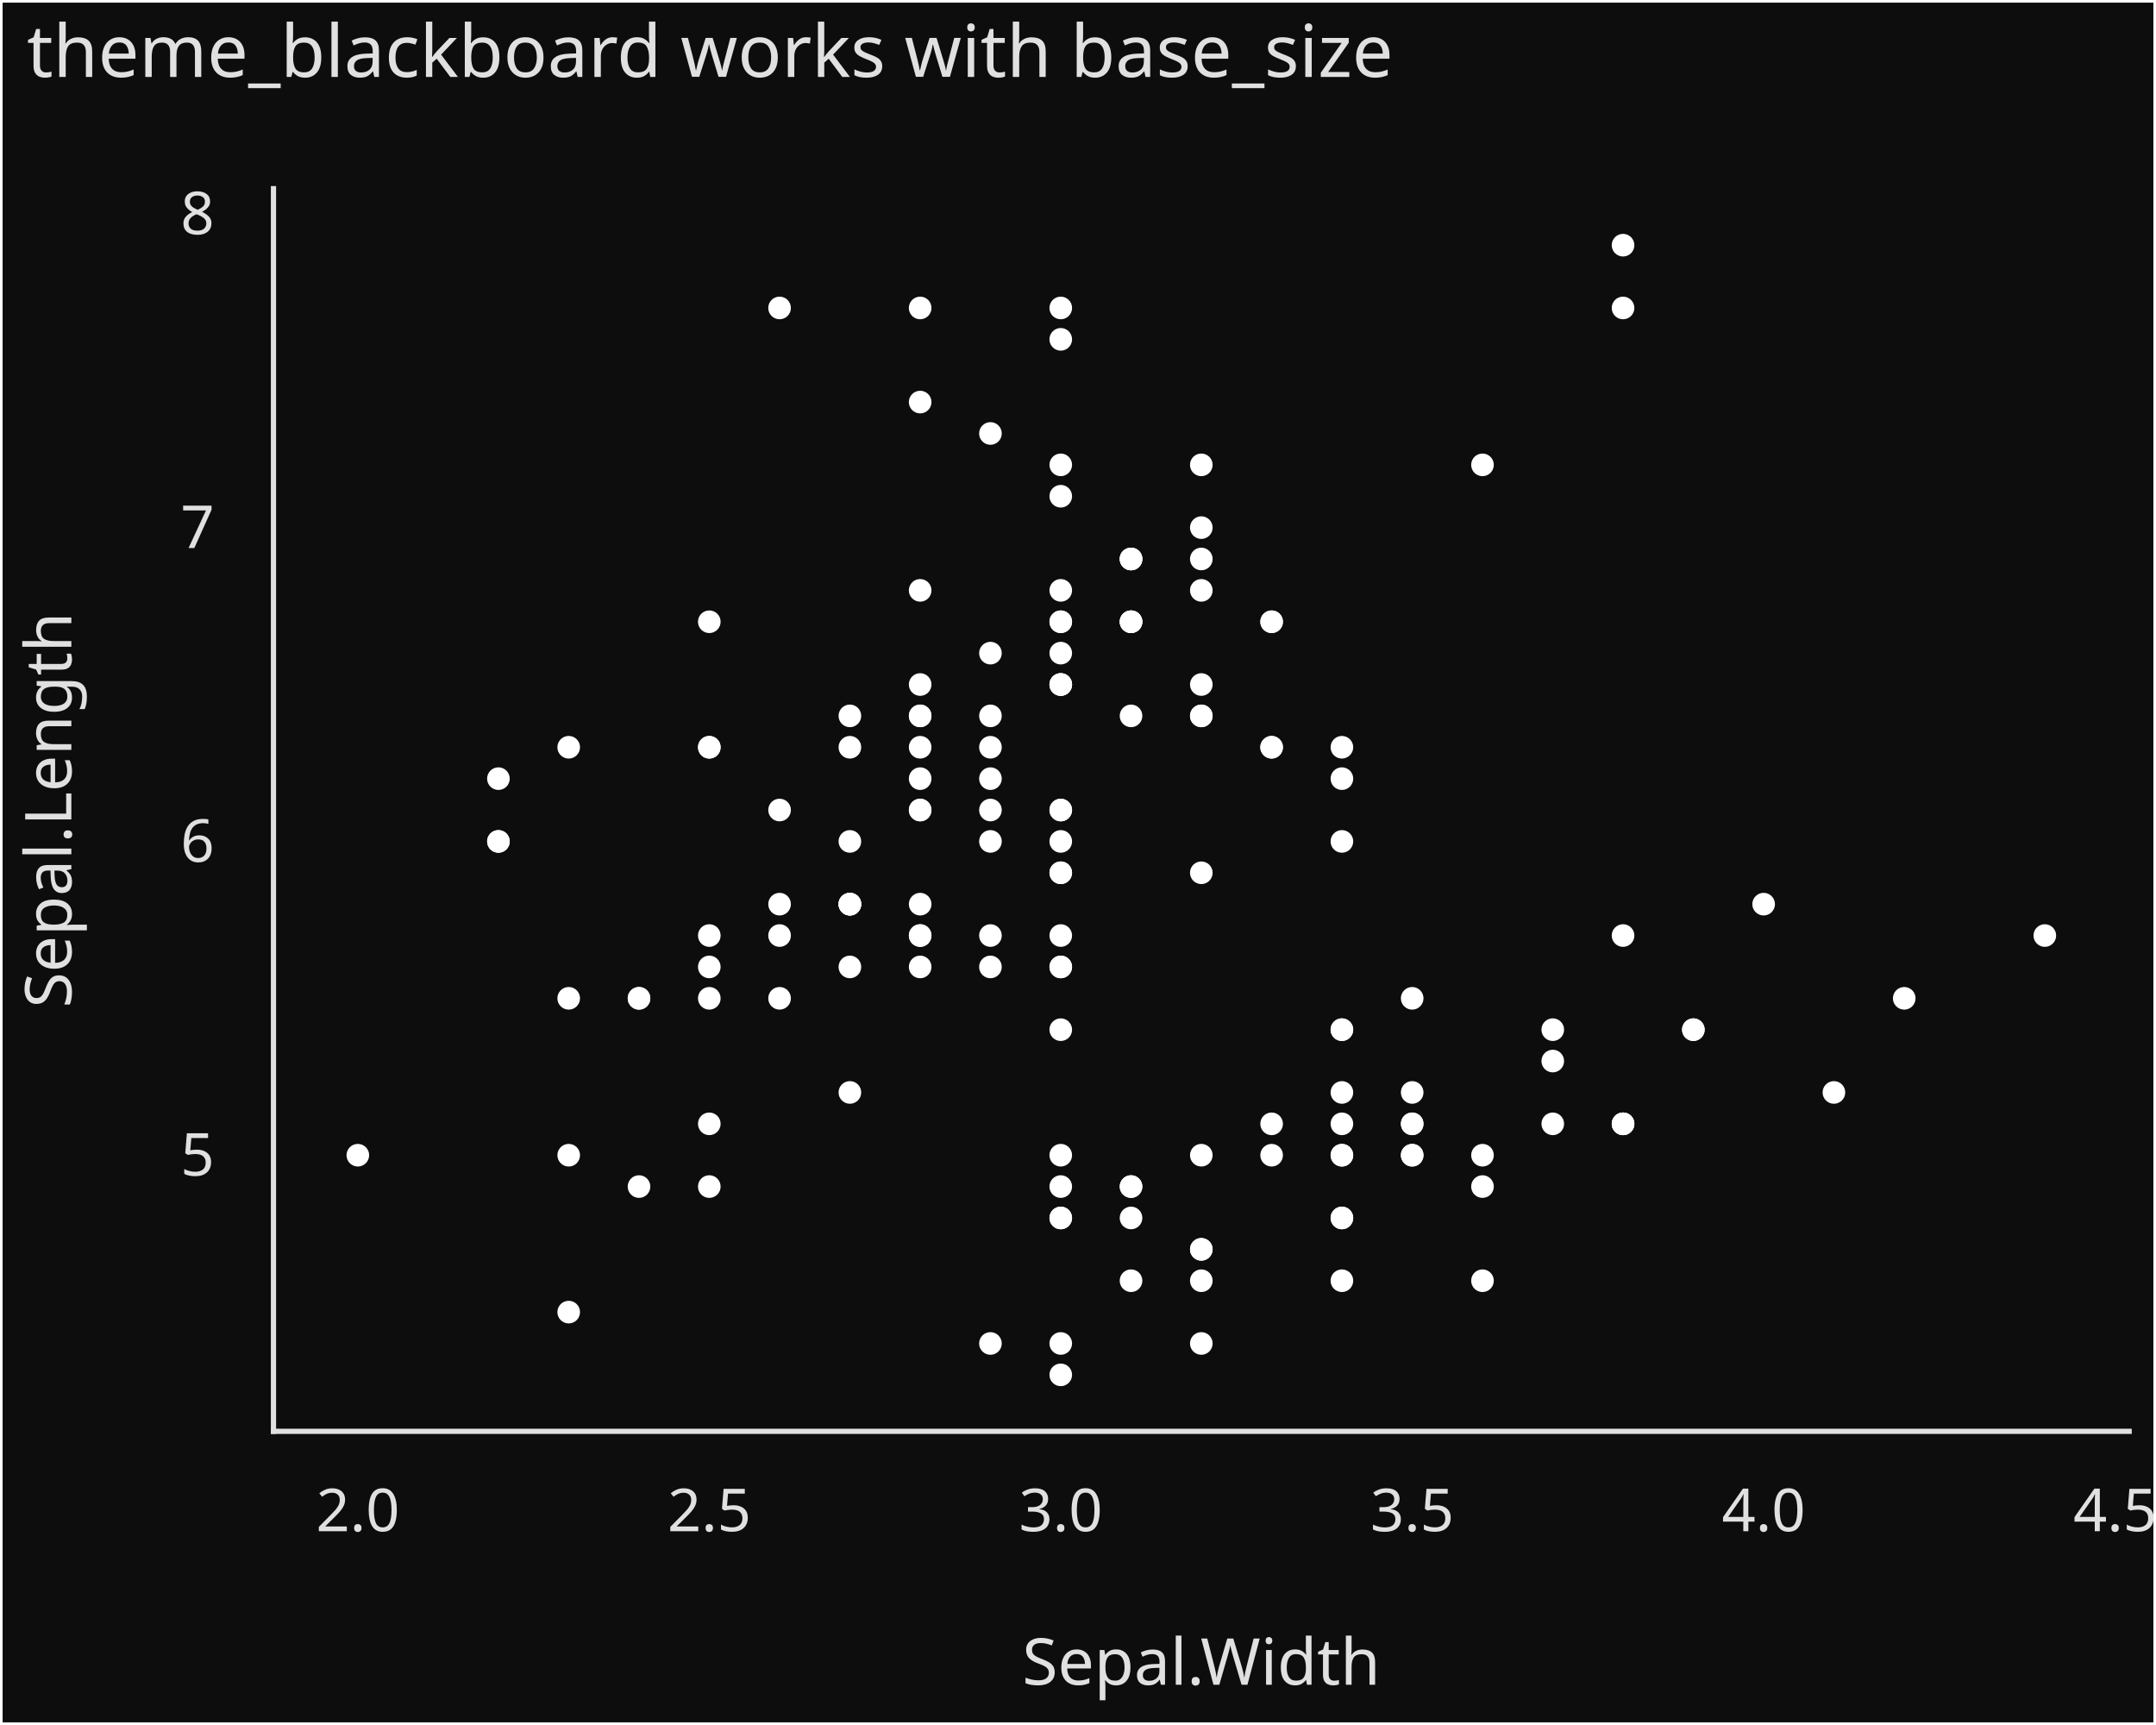
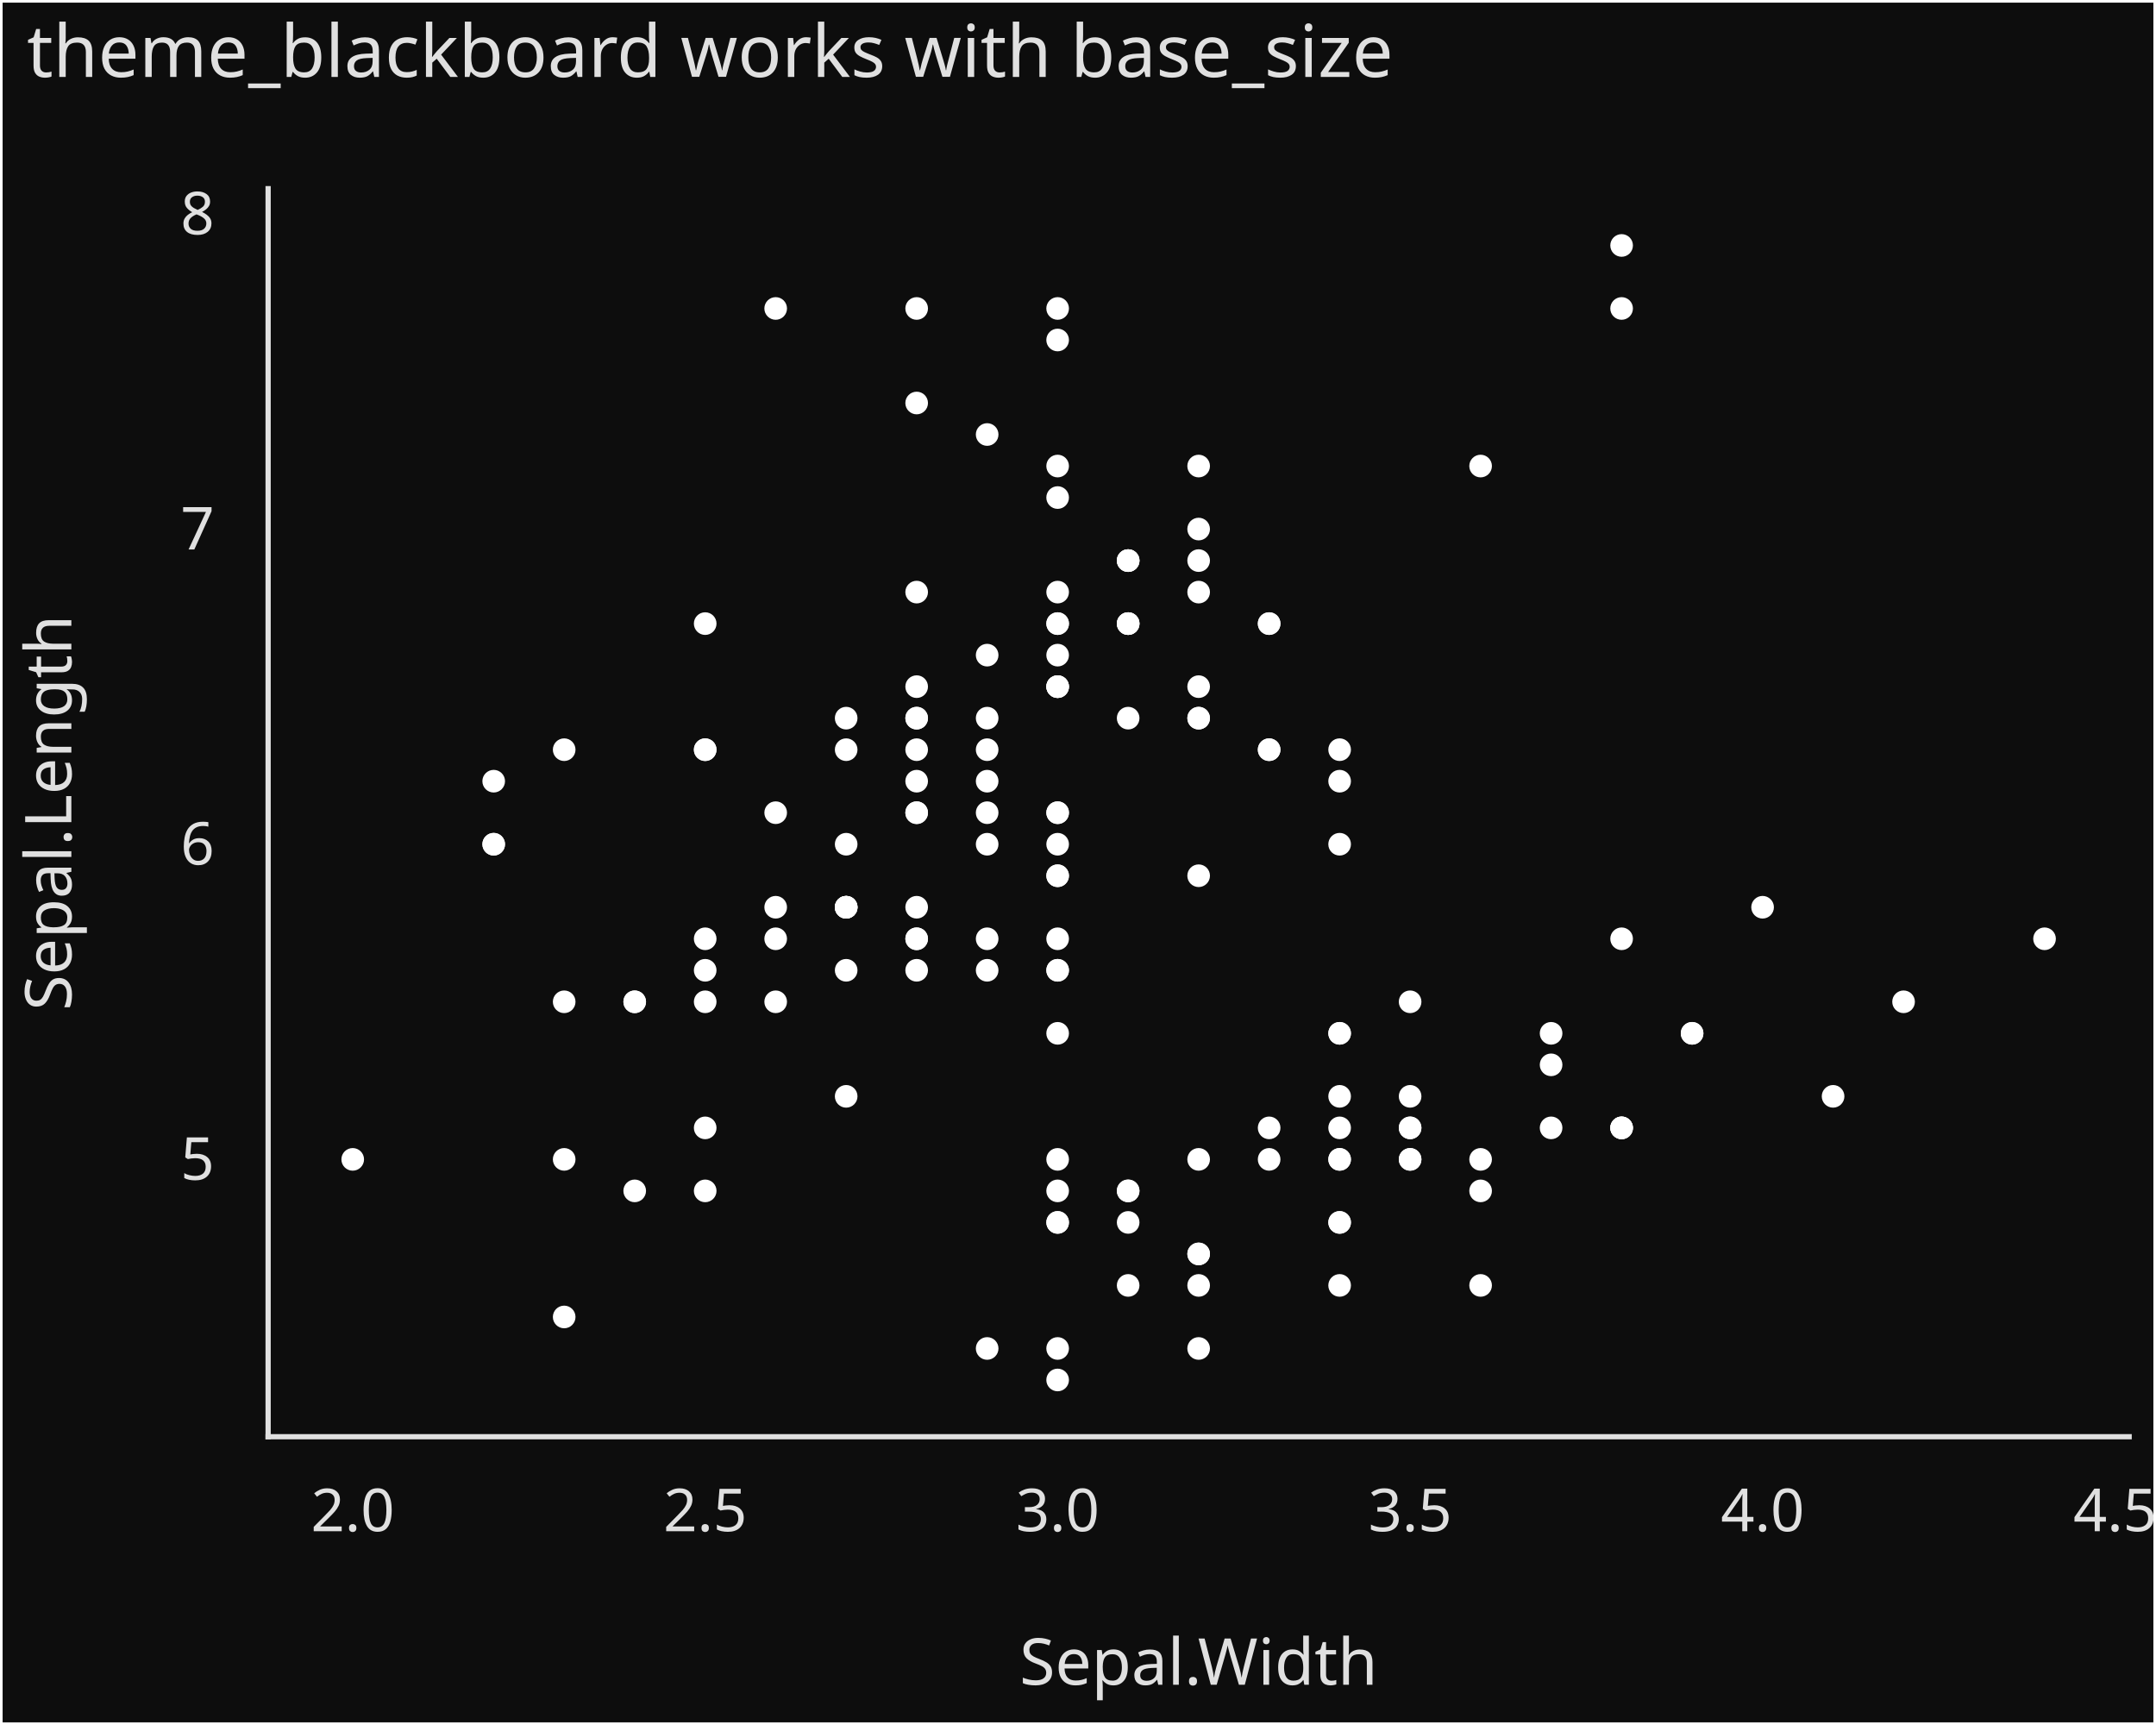
<svg xmlns="http://www.w3.org/2000/svg" class="svglite" data-engine-version="2.0" width="720.00pt" height="576.00pt" viewBox="0 0 720.00 576.00">
  <defs>
    <style type="text/css">
    .svglite line, .svglite polyline, .svglite polygon, .svglite path, .svglite rect, .svglite circle {
      fill: none;
      stroke: #000000;
      stroke-linecap: round;
      stroke-linejoin: round;
      stroke-miterlimit: 10.00;
    }
  </style>
  </defs>
  <rect width="100%" height="100%" style="stroke: none; fill: #FFFFFF;" />
  <defs>
    <clipPath id="cpMC4wMHw3MjAuMDB8MC4wMHw1NzYuMDA=">
      <rect x="0.00" y="0.00" width="720.00" height="576.00" />
    </clipPath>
  </defs>
  <g clip-path="url(#cpMC4wMHw3MjAuMDB8MC4wMHw1NzYuMDA=)">
-     <rect x="0" y="0.00" width="720.00" height="576.00" style="stroke-width: 1.75; stroke: #FFFFFF; fill: #0D0D0D;" />
+     <rect x="0.00" y="0.00" width="720.00" height="576.00" style="stroke-width: 1.75; stroke: #FFFFFF; fill: #0D0D0D;" />
  </g>
  <defs>
-     <clipPath id="cpOTEuMzN8NzExLjAzfDYzLjAxfDQ3Ny45NA==">
-       <rect x="91.33" y="63.01" width="619.70" height="414.93" />
+     <clipPath id="cpODkuNTR8NzExLjAzfDYzLjAxfDQ3OS43NA==">
+       <rect x="89.54" y="63.01" width="621.49" height="416.72" />
    </clipPath>
  </defs>
-   <g clip-path="url(#cpOTEuMzN8NzExLjAzfDYzLjAxfDQ3Ny45NA==)">
-     <rect x="91.33" y="63.01" width="619.70" height="414.93" style="stroke-width: 1.75; stroke: none; fill: #0D0D0D;" />
-     <circle cx="471.60" cy="375.26" r="3.20" style="stroke-width: 1.16; stroke: #FFFFFF; fill: #FFFFFF;" />
-     <circle cx="354.24" cy="396.21" r="3.20" style="stroke-width: 1.16; stroke: #FFFFFF; fill: #FFFFFF;" />
-     <circle cx="401.18" cy="417.17" r="3.20" style="stroke-width: 1.16; stroke: #FFFFFF; fill: #FFFFFF;" />
-     <circle cx="377.71" cy="427.65" r="3.20" style="stroke-width: 1.16; stroke: #FFFFFF; fill: #FFFFFF;" />
-     <circle cx="495.08" cy="385.74" r="3.20" style="stroke-width: 1.16; stroke: #FFFFFF; fill: #FFFFFF;" />
-     <circle cx="565.50" cy="343.82" r="3.20" style="stroke-width: 1.16; stroke: #FFFFFF; fill: #FFFFFF;" />
-     <circle cx="448.13" cy="427.65" r="3.20" style="stroke-width: 1.16; stroke: #FFFFFF; fill: #FFFFFF;" />
-     <circle cx="448.13" cy="385.74" r="3.20" style="stroke-width: 1.16; stroke: #FFFFFF; fill: #FFFFFF;" />
-     <circle cx="330.76" cy="448.60" r="3.20" style="stroke-width: 1.16; stroke: #FFFFFF; fill: #FFFFFF;" />
-     <circle cx="377.71" cy="396.21" r="3.20" style="stroke-width: 1.16; stroke: #FFFFFF; fill: #FFFFFF;" />
-     <circle cx="518.55" cy="343.82" r="3.20" style="stroke-width: 1.16; stroke: #FFFFFF; fill: #FFFFFF;" />
-     <circle cx="448.13" cy="406.69" r="3.20" style="stroke-width: 1.16; stroke: #FFFFFF; fill: #FFFFFF;" />
-     <circle cx="354.24" cy="406.69" r="3.20" style="stroke-width: 1.16; stroke: #FFFFFF; fill: #FFFFFF;" />
-     <circle cx="354.24" cy="459.08" r="3.20" style="stroke-width: 1.16; stroke: #FFFFFF; fill: #FFFFFF;" />
-     <circle cx="588.97" cy="301.91" r="3.20" style="stroke-width: 1.16; stroke: #FFFFFF; fill: #FFFFFF;" />
-     <circle cx="682.87" cy="312.39" r="3.20" style="stroke-width: 1.16; stroke: #FFFFFF; fill: #FFFFFF;" />
-     <circle cx="565.50" cy="343.82" r="3.20" style="stroke-width: 1.16; stroke: #FFFFFF; fill: #FFFFFF;" />
-     <circle cx="471.60" cy="375.26" r="3.20" style="stroke-width: 1.16; stroke: #FFFFFF; fill: #FFFFFF;" />
-     <circle cx="542.02" cy="312.39" r="3.20" style="stroke-width: 1.16; stroke: #FFFFFF; fill: #FFFFFF;" />
-     <circle cx="542.02" cy="375.26" r="3.20" style="stroke-width: 1.16; stroke: #FFFFFF; fill: #FFFFFF;" />
-     <circle cx="448.13" cy="343.82" r="3.20" style="stroke-width: 1.16; stroke: #FFFFFF; fill: #FFFFFF;" />
-     <circle cx="518.55" cy="375.26" r="3.20" style="stroke-width: 1.16; stroke: #FFFFFF; fill: #FFFFFF;" />
-     <circle cx="495.08" cy="427.65" r="3.20" style="stroke-width: 1.16; stroke: #FFFFFF; fill: #FFFFFF;" />
-     <circle cx="424.66" cy="375.26" r="3.20" style="stroke-width: 1.16; stroke: #FFFFFF; fill: #FFFFFF;" />
-     <circle cx="448.13" cy="406.69" r="3.20" style="stroke-width: 1.16; stroke: #FFFFFF; fill: #FFFFFF;" />
-     <circle cx="354.24" cy="385.74" r="3.20" style="stroke-width: 1.16; stroke: #FFFFFF; fill: #FFFFFF;" />
-     <circle cx="448.13" cy="385.74" r="3.20" style="stroke-width: 1.16; stroke: #FFFFFF; fill: #FFFFFF;" />
-     <circle cx="471.60" cy="364.78" r="3.20" style="stroke-width: 1.16; stroke: #FFFFFF; fill: #FFFFFF;" />
-     <circle cx="448.13" cy="364.78" r="3.20" style="stroke-width: 1.16; stroke: #FFFFFF; fill: #FFFFFF;" />
-     <circle cx="401.18" cy="417.17" r="3.20" style="stroke-width: 1.16; stroke: #FFFFFF; fill: #FFFFFF;" />
-     <circle cx="377.71" cy="406.69" r="3.20" style="stroke-width: 1.16; stroke: #FFFFFF; fill: #FFFFFF;" />
-     <circle cx="448.13" cy="343.82" r="3.20" style="stroke-width: 1.16; stroke: #FFFFFF; fill: #FFFFFF;" />
-     <circle cx="612.44" cy="364.78" r="3.20" style="stroke-width: 1.16; stroke: #FFFFFF; fill: #FFFFFF;" />
-     <circle cx="635.92" cy="333.35" r="3.20" style="stroke-width: 1.16; stroke: #FFFFFF; fill: #FFFFFF;" />
-     <circle cx="377.71" cy="396.21" r="3.20" style="stroke-width: 1.16; stroke: #FFFFFF; fill: #FFFFFF;" />
-     <circle cx="401.18" cy="385.74" r="3.20" style="stroke-width: 1.16; stroke: #FFFFFF; fill: #FFFFFF;" />
-     <circle cx="471.60" cy="333.35" r="3.20" style="stroke-width: 1.16; stroke: #FFFFFF; fill: #FFFFFF;" />
-     <circle cx="495.08" cy="396.21" r="3.20" style="stroke-width: 1.16; stroke: #FFFFFF; fill: #FFFFFF;" />
-     <circle cx="354.24" cy="448.60" r="3.20" style="stroke-width: 1.16; stroke: #FFFFFF; fill: #FFFFFF;" />
-     <circle cx="448.13" cy="375.26" r="3.20" style="stroke-width: 1.16; stroke: #FFFFFF; fill: #FFFFFF;" />
-     <circle cx="471.60" cy="385.74" r="3.20" style="stroke-width: 1.16; stroke: #FFFFFF; fill: #FFFFFF;" />
-     <circle cx="189.92" cy="438.13" r="3.20" style="stroke-width: 1.16; stroke: #FFFFFF; fill: #FFFFFF;" />
-     <circle cx="401.18" cy="448.60" r="3.20" style="stroke-width: 1.16; stroke: #FFFFFF; fill: #FFFFFF;" />
-     <circle cx="471.60" cy="385.74" r="3.20" style="stroke-width: 1.16; stroke: #FFFFFF; fill: #FFFFFF;" />
-     <circle cx="542.02" cy="375.26" r="3.20" style="stroke-width: 1.16; stroke: #FFFFFF; fill: #FFFFFF;" />
-     <circle cx="354.24" cy="406.69" r="3.20" style="stroke-width: 1.16; stroke: #FFFFFF; fill: #FFFFFF;" />
-     <circle cx="542.02" cy="375.26" r="3.20" style="stroke-width: 1.16; stroke: #FFFFFF; fill: #FFFFFF;" />
-     <circle cx="401.18" cy="427.65" r="3.20" style="stroke-width: 1.16; stroke: #FFFFFF; fill: #FFFFFF;" />
-     <circle cx="518.55" cy="354.30" r="3.20" style="stroke-width: 1.16; stroke: #FFFFFF; fill: #FFFFFF;" />
-     <circle cx="424.66" cy="385.74" r="3.20" style="stroke-width: 1.16; stroke: #FFFFFF; fill: #FFFFFF;" />
-     <circle cx="401.18" cy="176.18" r="3.20" style="stroke-width: 1.16; stroke: #FFFFFF; fill: #FFFFFF;" />
-     <circle cx="401.18" cy="239.04" r="3.20" style="stroke-width: 1.16; stroke: #FFFFFF; fill: #FFFFFF;" />
-     <circle cx="377.71" cy="186.65" r="3.20" style="stroke-width: 1.16; stroke: #FFFFFF; fill: #FFFFFF;" />
-     <circle cx="189.92" cy="333.35" r="3.20" style="stroke-width: 1.16; stroke: #FFFFFF; fill: #FFFFFF;" />
-     <circle cx="307.29" cy="228.57" r="3.20" style="stroke-width: 1.16; stroke: #FFFFFF; fill: #FFFFFF;" />
-     <circle cx="307.29" cy="312.39" r="3.20" style="stroke-width: 1.16; stroke: #FFFFFF; fill: #FFFFFF;" />
-     <circle cx="424.66" cy="249.52" r="3.20" style="stroke-width: 1.16; stroke: #FFFFFF; fill: #FFFFFF;" />
-     <circle cx="213.40" cy="396.21" r="3.20" style="stroke-width: 1.16; stroke: #FFFFFF; fill: #FFFFFF;" />
-     <circle cx="330.76" cy="218.09" r="3.20" style="stroke-width: 1.16; stroke: #FFFFFF; fill: #FFFFFF;" />
-     <circle cx="283.82" cy="364.78" r="3.20" style="stroke-width: 1.16; stroke: #FFFFFF; fill: #FFFFFF;" />
-     <circle cx="119.50" cy="385.74" r="3.20" style="stroke-width: 1.16; stroke: #FFFFFF; fill: #FFFFFF;" />
-     <circle cx="354.24" cy="291.43" r="3.20" style="stroke-width: 1.16; stroke: #FFFFFF; fill: #FFFFFF;" />
-     <circle cx="166.45" cy="280.96" r="3.20" style="stroke-width: 1.16; stroke: #FFFFFF; fill: #FFFFFF;" />
-     <circle cx="330.76" cy="270.48" r="3.20" style="stroke-width: 1.16; stroke: #FFFFFF; fill: #FFFFFF;" />
-     <circle cx="330.76" cy="322.87" r="3.20" style="stroke-width: 1.16; stroke: #FFFFFF; fill: #FFFFFF;" />
-     <circle cx="377.71" cy="207.61" r="3.20" style="stroke-width: 1.16; stroke: #FFFFFF; fill: #FFFFFF;" />
-     <circle cx="354.24" cy="322.87" r="3.20" style="stroke-width: 1.16; stroke: #FFFFFF; fill: #FFFFFF;" />
-     <circle cx="283.82" cy="301.91" r="3.20" style="stroke-width: 1.16; stroke: #FFFFFF; fill: #FFFFFF;" />
-     <circle cx="166.45" cy="260.00" r="3.20" style="stroke-width: 1.16; stroke: #FFFFFF; fill: #FFFFFF;" />
-     <circle cx="236.87" cy="322.87" r="3.20" style="stroke-width: 1.16; stroke: #FFFFFF; fill: #FFFFFF;" />
-     <circle cx="401.18" cy="291.43" r="3.20" style="stroke-width: 1.16; stroke: #FFFFFF; fill: #FFFFFF;" />
-     <circle cx="307.29" cy="270.48" r="3.20" style="stroke-width: 1.16; stroke: #FFFFFF; fill: #FFFFFF;" />
-     <circle cx="236.87" cy="249.52" r="3.20" style="stroke-width: 1.16; stroke: #FFFFFF; fill: #FFFFFF;" />
-     <circle cx="307.29" cy="270.48" r="3.20" style="stroke-width: 1.16; stroke: #FFFFFF; fill: #FFFFFF;" />
-     <circle cx="330.76" cy="239.04" r="3.20" style="stroke-width: 1.16; stroke: #FFFFFF; fill: #FFFFFF;" />
-     <circle cx="354.24" cy="218.09" r="3.20" style="stroke-width: 1.16; stroke: #FFFFFF; fill: #FFFFFF;" />
-     <circle cx="307.29" cy="197.13" r="3.20" style="stroke-width: 1.16; stroke: #FFFFFF; fill: #FFFFFF;" />
-     <circle cx="354.24" cy="207.61" r="3.20" style="stroke-width: 1.16; stroke: #FFFFFF; fill: #FFFFFF;" />
-     <circle cx="330.76" cy="280.96" r="3.20" style="stroke-width: 1.16; stroke: #FFFFFF; fill: #FFFFFF;" />
-     <circle cx="260.34" cy="312.39" r="3.20" style="stroke-width: 1.16; stroke: #FFFFFF; fill: #FFFFFF;" />
-     <circle cx="213.40" cy="333.35" r="3.20" style="stroke-width: 1.16; stroke: #FFFFFF; fill: #FFFFFF;" />
-     <circle cx="213.40" cy="333.35" r="3.20" style="stroke-width: 1.16; stroke: #FFFFFF; fill: #FFFFFF;" />
-     <circle cx="283.82" cy="301.91" r="3.20" style="stroke-width: 1.16; stroke: #FFFFFF; fill: #FFFFFF;" />
-     <circle cx="283.82" cy="280.96" r="3.20" style="stroke-width: 1.16; stroke: #FFFFFF; fill: #FFFFFF;" />
-     <circle cx="354.24" cy="343.82" r="3.20" style="stroke-width: 1.16; stroke: #FFFFFF; fill: #FFFFFF;" />
-     <circle cx="448.13" cy="280.96" r="3.20" style="stroke-width: 1.16; stroke: #FFFFFF; fill: #FFFFFF;" />
-     <circle cx="377.71" cy="207.61" r="3.20" style="stroke-width: 1.16; stroke: #FFFFFF; fill: #FFFFFF;" />
-     <circle cx="189.92" cy="249.52" r="3.20" style="stroke-width: 1.16; stroke: #FFFFFF; fill: #FFFFFF;" />
-     <circle cx="354.24" cy="322.87" r="3.20" style="stroke-width: 1.16; stroke: #FFFFFF; fill: #FFFFFF;" />
-     <circle cx="236.87" cy="333.35" r="3.20" style="stroke-width: 1.16; stroke: #FFFFFF; fill: #FFFFFF;" />
-     <circle cx="260.34" cy="333.35" r="3.20" style="stroke-width: 1.16; stroke: #FFFFFF; fill: #FFFFFF;" />
-     <circle cx="354.24" cy="270.48" r="3.20" style="stroke-width: 1.16; stroke: #FFFFFF; fill: #FFFFFF;" />
-     <circle cx="260.34" cy="301.91" r="3.20" style="stroke-width: 1.16; stroke: #FFFFFF; fill: #FFFFFF;" />
-     <circle cx="189.92" cy="385.74" r="3.20" style="stroke-width: 1.16; stroke: #FFFFFF; fill: #FFFFFF;" />
-     <circle cx="283.82" cy="322.87" r="3.20" style="stroke-width: 1.16; stroke: #FFFFFF; fill: #FFFFFF;" />
-     <circle cx="354.24" cy="312.39" r="3.20" style="stroke-width: 1.16; stroke: #FFFFFF; fill: #FFFFFF;" />
-     <circle cx="330.76" cy="312.39" r="3.20" style="stroke-width: 1.16; stroke: #FFFFFF; fill: #FFFFFF;" />
-     <circle cx="330.76" cy="260.00" r="3.20" style="stroke-width: 1.16; stroke: #FFFFFF; fill: #FFFFFF;" />
-     <circle cx="236.87" cy="375.26" r="3.20" style="stroke-width: 1.16; stroke: #FFFFFF; fill: #FFFFFF;" />
-     <circle cx="307.29" cy="312.39" r="3.20" style="stroke-width: 1.16; stroke: #FFFFFF; fill: #FFFFFF;" />
-     <circle cx="424.66" cy="249.52" r="3.20" style="stroke-width: 1.16; stroke: #FFFFFF; fill: #FFFFFF;" />
-     <circle cx="283.82" cy="301.91" r="3.20" style="stroke-width: 1.16; stroke: #FFFFFF; fill: #FFFFFF;" />
-     <circle cx="354.24" cy="165.70" r="3.20" style="stroke-width: 1.16; stroke: #FFFFFF; fill: #FFFFFF;" />
-     <circle cx="330.76" cy="249.52" r="3.20" style="stroke-width: 1.16; stroke: #FFFFFF; fill: #FFFFFF;" />
-     <circle cx="354.24" cy="228.57" r="3.20" style="stroke-width: 1.16; stroke: #FFFFFF; fill: #FFFFFF;" />
-     <circle cx="354.24" cy="113.31" r="3.20" style="stroke-width: 1.16; stroke: #FFFFFF; fill: #FFFFFF;" />
-     <circle cx="236.87" cy="396.21" r="3.20" style="stroke-width: 1.16; stroke: #FFFFFF; fill: #FFFFFF;" />
-     <circle cx="330.76" cy="144.74" r="3.20" style="stroke-width: 1.16; stroke: #FFFFFF; fill: #FFFFFF;" />
-     <circle cx="236.87" cy="207.61" r="3.20" style="stroke-width: 1.16; stroke: #FFFFFF; fill: #FFFFFF;" />
-     <circle cx="495.08" cy="155.22" r="3.20" style="stroke-width: 1.16; stroke: #FFFFFF; fill: #FFFFFF;" />
-     <circle cx="401.18" cy="228.57" r="3.20" style="stroke-width: 1.16; stroke: #FFFFFF; fill: #FFFFFF;" />
-     <circle cx="283.82" cy="239.04" r="3.20" style="stroke-width: 1.16; stroke: #FFFFFF; fill: #FFFFFF;" />
-     <circle cx="354.24" cy="197.13" r="3.20" style="stroke-width: 1.16; stroke: #FFFFFF; fill: #FFFFFF;" />
-     <circle cx="236.87" cy="312.39" r="3.20" style="stroke-width: 1.16; stroke: #FFFFFF; fill: #FFFFFF;" />
-     <circle cx="307.29" cy="301.91" r="3.20" style="stroke-width: 1.16; stroke: #FFFFFF; fill: #FFFFFF;" />
-     <circle cx="401.18" cy="239.04" r="3.20" style="stroke-width: 1.16; stroke: #FFFFFF; fill: #FFFFFF;" />
-     <circle cx="354.24" cy="228.57" r="3.20" style="stroke-width: 1.16; stroke: #FFFFFF; fill: #FFFFFF;" />
-     <circle cx="542.02" cy="102.83" r="3.20" style="stroke-width: 1.16; stroke: #FFFFFF; fill: #FFFFFF;" />
-     <circle cx="260.34" cy="102.83" r="3.20" style="stroke-width: 1.16; stroke: #FFFFFF; fill: #FFFFFF;" />
-     <circle cx="166.45" cy="280.96" r="3.20" style="stroke-width: 1.16; stroke: #FFFFFF; fill: #FFFFFF;" />
-     <circle cx="401.18" cy="186.65" r="3.20" style="stroke-width: 1.16; stroke: #FFFFFF; fill: #FFFFFF;" />
-     <circle cx="307.29" cy="322.87" r="3.20" style="stroke-width: 1.16; stroke: #FFFFFF; fill: #FFFFFF;" />
-     <circle cx="307.29" cy="102.83" r="3.20" style="stroke-width: 1.16; stroke: #FFFFFF; fill: #FFFFFF;" />
-     <circle cx="283.82" cy="249.52" r="3.20" style="stroke-width: 1.16; stroke: #FFFFFF; fill: #FFFFFF;" />
-     <circle cx="424.66" cy="207.61" r="3.20" style="stroke-width: 1.16; stroke: #FFFFFF; fill: #FFFFFF;" />
-     <circle cx="401.18" cy="155.22" r="3.20" style="stroke-width: 1.16; stroke: #FFFFFF; fill: #FFFFFF;" />
-     <circle cx="307.29" cy="260.00" r="3.20" style="stroke-width: 1.16; stroke: #FFFFFF; fill: #FFFFFF;" />
-     <circle cx="354.24" cy="270.48" r="3.20" style="stroke-width: 1.16; stroke: #FFFFFF; fill: #FFFFFF;" />
-     <circle cx="307.29" cy="239.04" r="3.20" style="stroke-width: 1.16; stroke: #FFFFFF; fill: #FFFFFF;" />
-     <circle cx="354.24" cy="155.22" r="3.20" style="stroke-width: 1.16; stroke: #FFFFFF; fill: #FFFFFF;" />
-     <circle cx="307.29" cy="134.26" r="3.20" style="stroke-width: 1.16; stroke: #FFFFFF; fill: #FFFFFF;" />
-     <circle cx="542.02" cy="81.87" r="3.20" style="stroke-width: 1.16; stroke: #FFFFFF; fill: #FFFFFF;" />
-     <circle cx="307.29" cy="239.04" r="3.20" style="stroke-width: 1.16; stroke: #FFFFFF; fill: #FFFFFF;" />
-     <circle cx="307.29" cy="249.52" r="3.20" style="stroke-width: 1.16; stroke: #FFFFFF; fill: #FFFFFF;" />
-     <circle cx="260.34" cy="270.48" r="3.20" style="stroke-width: 1.16; stroke: #FFFFFF; fill: #FFFFFF;" />
-     <circle cx="354.24" cy="102.83" r="3.20" style="stroke-width: 1.16; stroke: #FFFFFF; fill: #FFFFFF;" />
-     <circle cx="448.13" cy="249.52" r="3.20" style="stroke-width: 1.16; stroke: #FFFFFF; fill: #FFFFFF;" />
-     <circle cx="377.71" cy="239.04" r="3.20" style="stroke-width: 1.16; stroke: #FFFFFF; fill: #FFFFFF;" />
-     <circle cx="354.24" cy="280.96" r="3.20" style="stroke-width: 1.16; stroke: #FFFFFF; fill: #FFFFFF;" />
-     <circle cx="377.71" cy="186.65" r="3.20" style="stroke-width: 1.16; stroke: #FFFFFF; fill: #FFFFFF;" />
-     <circle cx="377.71" cy="207.61" r="3.20" style="stroke-width: 1.16; stroke: #FFFFFF; fill: #FFFFFF;" />
-     <circle cx="377.71" cy="186.65" r="3.20" style="stroke-width: 1.16; stroke: #FFFFFF; fill: #FFFFFF;" />
-     <circle cx="283.82" cy="301.91" r="3.20" style="stroke-width: 1.16; stroke: #FFFFFF; fill: #FFFFFF;" />
-     <circle cx="401.18" cy="197.13" r="3.20" style="stroke-width: 1.16; stroke: #FFFFFF; fill: #FFFFFF;" />
-     <circle cx="424.66" cy="207.61" r="3.20" style="stroke-width: 1.16; stroke: #FFFFFF; fill: #FFFFFF;" />
-     <circle cx="354.24" cy="207.61" r="3.20" style="stroke-width: 1.16; stroke: #FFFFFF; fill: #FFFFFF;" />
-     <circle cx="236.87" cy="249.52" r="3.20" style="stroke-width: 1.16; stroke: #FFFFFF; fill: #FFFFFF;" />
-     <circle cx="354.24" cy="228.57" r="3.20" style="stroke-width: 1.16; stroke: #FFFFFF; fill: #FFFFFF;" />
-     <circle cx="448.13" cy="260.00" r="3.20" style="stroke-width: 1.16; stroke: #FFFFFF; fill: #FFFFFF;" />
-     <circle cx="354.24" cy="291.43" r="3.20" style="stroke-width: 1.16; stroke: #FFFFFF; fill: #FFFFFF;" />
+   <g clip-path="url(#cpODkuNTR8NzExLjAzfDYzLjAxfDQ3OS43NA==)">
+     <rect x="89.54" y="63.01" width="621.49" height="416.72" style="stroke-width: 1.75; stroke: none; fill: #0D0D0D;" />
+     <circle cx="470.91" cy="376.61" r="3.20" style="stroke-width: 1.16; stroke: #FFFFFF; fill: #FFFFFF;" />
+     <circle cx="353.20" cy="397.65" r="3.20" style="stroke-width: 1.16; stroke: #FFFFFF; fill: #FFFFFF;" />
+     <circle cx="400.29" cy="418.70" r="3.20" style="stroke-width: 1.16; stroke: #FFFFFF; fill: #FFFFFF;" />
+     <circle cx="376.75" cy="429.22" r="3.20" style="stroke-width: 1.16; stroke: #FFFFFF; fill: #FFFFFF;" />
+     <circle cx="494.45" cy="387.13" r="3.20" style="stroke-width: 1.16; stroke: #FFFFFF; fill: #FFFFFF;" />
+     <circle cx="565.08" cy="345.04" r="3.20" style="stroke-width: 1.16; stroke: #FFFFFF; fill: #FFFFFF;" />
+     <circle cx="447.37" cy="429.22" r="3.20" style="stroke-width: 1.16; stroke: #FFFFFF; fill: #FFFFFF;" />
+     <circle cx="447.37" cy="387.13" r="3.20" style="stroke-width: 1.16; stroke: #FFFFFF; fill: #FFFFFF;" />
+     <circle cx="329.66" cy="450.27" r="3.20" style="stroke-width: 1.16; stroke: #FFFFFF; fill: #FFFFFF;" />
+     <circle cx="376.75" cy="397.65" r="3.20" style="stroke-width: 1.16; stroke: #FFFFFF; fill: #FFFFFF;" />
+     <circle cx="517.99" cy="345.04" r="3.20" style="stroke-width: 1.16; stroke: #FFFFFF; fill: #FFFFFF;" />
+     <circle cx="447.37" cy="408.18" r="3.20" style="stroke-width: 1.16; stroke: #FFFFFF; fill: #FFFFFF;" />
+     <circle cx="353.20" cy="408.18" r="3.20" style="stroke-width: 1.16; stroke: #FFFFFF; fill: #FFFFFF;" />
+     <circle cx="353.20" cy="460.79" r="3.20" style="stroke-width: 1.16; stroke: #FFFFFF; fill: #FFFFFF;" />
+     <circle cx="588.62" cy="302.94" r="3.20" style="stroke-width: 1.16; stroke: #FFFFFF; fill: #FFFFFF;" />
+     <circle cx="682.78" cy="313.47" r="3.20" style="stroke-width: 1.16; stroke: #FFFFFF; fill: #FFFFFF;" />
+     <circle cx="565.08" cy="345.04" r="3.20" style="stroke-width: 1.16; stroke: #FFFFFF; fill: #FFFFFF;" />
+     <circle cx="470.91" cy="376.61" r="3.20" style="stroke-width: 1.16; stroke: #FFFFFF; fill: #FFFFFF;" />
+     <circle cx="541.54" cy="313.47" r="3.20" style="stroke-width: 1.16; stroke: #FFFFFF; fill: #FFFFFF;" />
+     <circle cx="541.54" cy="376.61" r="3.20" style="stroke-width: 1.16; stroke: #FFFFFF; fill: #FFFFFF;" />
+     <circle cx="447.37" cy="345.04" r="3.20" style="stroke-width: 1.16; stroke: #FFFFFF; fill: #FFFFFF;" />
+     <circle cx="517.99" cy="376.61" r="3.20" style="stroke-width: 1.16; stroke: #FFFFFF; fill: #FFFFFF;" />
+     <circle cx="494.45" cy="429.22" r="3.20" style="stroke-width: 1.16; stroke: #FFFFFF; fill: #FFFFFF;" />
+     <circle cx="423.83" cy="376.61" r="3.20" style="stroke-width: 1.16; stroke: #FFFFFF; fill: #FFFFFF;" />
+     <circle cx="447.37" cy="408.18" r="3.20" style="stroke-width: 1.16; stroke: #FFFFFF; fill: #FFFFFF;" />
+     <circle cx="353.20" cy="387.13" r="3.20" style="stroke-width: 1.16; stroke: #FFFFFF; fill: #FFFFFF;" />
+     <circle cx="447.37" cy="387.13" r="3.20" style="stroke-width: 1.16; stroke: #FFFFFF; fill: #FFFFFF;" />
+     <circle cx="470.91" cy="366.08" r="3.20" style="stroke-width: 1.16; stroke: #FFFFFF; fill: #FFFFFF;" />
+     <circle cx="447.37" cy="366.08" r="3.20" style="stroke-width: 1.16; stroke: #FFFFFF; fill: #FFFFFF;" />
+     <circle cx="400.29" cy="418.70" r="3.20" style="stroke-width: 1.16; stroke: #FFFFFF; fill: #FFFFFF;" />
+     <circle cx="376.75" cy="408.18" r="3.20" style="stroke-width: 1.16; stroke: #FFFFFF; fill: #FFFFFF;" />
+     <circle cx="447.37" cy="345.04" r="3.20" style="stroke-width: 1.16; stroke: #FFFFFF; fill: #FFFFFF;" />
+     <circle cx="612.16" cy="366.08" r="3.20" style="stroke-width: 1.16; stroke: #FFFFFF; fill: #FFFFFF;" />
+     <circle cx="635.70" cy="334.51" r="3.20" style="stroke-width: 1.16; stroke: #FFFFFF; fill: #FFFFFF;" />
+     <circle cx="376.75" cy="397.65" r="3.20" style="stroke-width: 1.16; stroke: #FFFFFF; fill: #FFFFFF;" />
+     <circle cx="400.29" cy="387.13" r="3.20" style="stroke-width: 1.16; stroke: #FFFFFF; fill: #FFFFFF;" />
+     <circle cx="470.91" cy="334.51" r="3.20" style="stroke-width: 1.16; stroke: #FFFFFF; fill: #FFFFFF;" />
+     <circle cx="494.45" cy="397.65" r="3.20" style="stroke-width: 1.16; stroke: #FFFFFF; fill: #FFFFFF;" />
+     <circle cx="353.20" cy="450.27" r="3.20" style="stroke-width: 1.16; stroke: #FFFFFF; fill: #FFFFFF;" />
+     <circle cx="447.37" cy="376.61" r="3.20" style="stroke-width: 1.16; stroke: #FFFFFF; fill: #FFFFFF;" />
+     <circle cx="470.91" cy="387.13" r="3.20" style="stroke-width: 1.16; stroke: #FFFFFF; fill: #FFFFFF;" />
+     <circle cx="188.41" cy="439.75" r="3.20" style="stroke-width: 1.16; stroke: #FFFFFF; fill: #FFFFFF;" />
+     <circle cx="400.29" cy="450.27" r="3.20" style="stroke-width: 1.16; stroke: #FFFFFF; fill: #FFFFFF;" />
+     <circle cx="470.91" cy="387.13" r="3.20" style="stroke-width: 1.16; stroke: #FFFFFF; fill: #FFFFFF;" />
+     <circle cx="541.54" cy="376.61" r="3.20" style="stroke-width: 1.16; stroke: #FFFFFF; fill: #FFFFFF;" />
+     <circle cx="353.20" cy="408.18" r="3.20" style="stroke-width: 1.16; stroke: #FFFFFF; fill: #FFFFFF;" />
+     <circle cx="541.54" cy="376.61" r="3.20" style="stroke-width: 1.16; stroke: #FFFFFF; fill: #FFFFFF;" />
+     <circle cx="400.29" cy="429.22" r="3.20" style="stroke-width: 1.16; stroke: #FFFFFF; fill: #FFFFFF;" />
+     <circle cx="517.99" cy="355.56" r="3.20" style="stroke-width: 1.16; stroke: #FFFFFF; fill: #FFFFFF;" />
+     <circle cx="423.83" cy="387.13" r="3.20" style="stroke-width: 1.16; stroke: #FFFFFF; fill: #FFFFFF;" />
+     <circle cx="400.29" cy="176.66" r="3.20" style="stroke-width: 1.16; stroke: #FFFFFF; fill: #FFFFFF;" />
+     <circle cx="400.29" cy="239.80" r="3.20" style="stroke-width: 1.16; stroke: #FFFFFF; fill: #FFFFFF;" />
+     <circle cx="376.75" cy="187.19" r="3.20" style="stroke-width: 1.16; stroke: #FFFFFF; fill: #FFFFFF;" />
+     <circle cx="188.41" cy="334.51" r="3.20" style="stroke-width: 1.16; stroke: #FFFFFF; fill: #FFFFFF;" />
+     <circle cx="306.12" cy="229.28" r="3.20" style="stroke-width: 1.16; stroke: #FFFFFF; fill: #FFFFFF;" />
+     <circle cx="306.12" cy="313.47" r="3.20" style="stroke-width: 1.16; stroke: #FFFFFF; fill: #FFFFFF;" />
+     <circle cx="423.83" cy="250.33" r="3.20" style="stroke-width: 1.16; stroke: #FFFFFF; fill: #FFFFFF;" />
+     <circle cx="211.96" cy="397.65" r="3.20" style="stroke-width: 1.16; stroke: #FFFFFF; fill: #FFFFFF;" />
+     <circle cx="329.66" cy="218.76" r="3.20" style="stroke-width: 1.16; stroke: #FFFFFF; fill: #FFFFFF;" />
+     <circle cx="282.58" cy="366.08" r="3.20" style="stroke-width: 1.16; stroke: #FFFFFF; fill: #FFFFFF;" />
+     <circle cx="117.79" cy="387.13" r="3.20" style="stroke-width: 1.16; stroke: #FFFFFF; fill: #FFFFFF;" />
+     <circle cx="353.20" cy="292.42" r="3.20" style="stroke-width: 1.16; stroke: #FFFFFF; fill: #FFFFFF;" />
+     <circle cx="164.87" cy="281.90" r="3.20" style="stroke-width: 1.16; stroke: #FFFFFF; fill: #FFFFFF;" />
+     <circle cx="329.66" cy="271.37" r="3.20" style="stroke-width: 1.16; stroke: #FFFFFF; fill: #FFFFFF;" />
+     <circle cx="329.66" cy="323.99" r="3.20" style="stroke-width: 1.16; stroke: #FFFFFF; fill: #FFFFFF;" />
+     <circle cx="376.75" cy="208.23" r="3.20" style="stroke-width: 1.16; stroke: #FFFFFF; fill: #FFFFFF;" />
+     <circle cx="353.20" cy="323.99" r="3.20" style="stroke-width: 1.16; stroke: #FFFFFF; fill: #FFFFFF;" />
+     <circle cx="282.58" cy="302.94" r="3.20" style="stroke-width: 1.16; stroke: #FFFFFF; fill: #FFFFFF;" />
+     <circle cx="164.87" cy="260.85" r="3.20" style="stroke-width: 1.16; stroke: #FFFFFF; fill: #FFFFFF;" />
+     <circle cx="235.50" cy="323.99" r="3.20" style="stroke-width: 1.16; stroke: #FFFFFF; fill: #FFFFFF;" />
+     <circle cx="400.29" cy="292.42" r="3.20" style="stroke-width: 1.16; stroke: #FFFFFF; fill: #FFFFFF;" />
+     <circle cx="306.12" cy="271.37" r="3.20" style="stroke-width: 1.16; stroke: #FFFFFF; fill: #FFFFFF;" />
+     <circle cx="235.50" cy="250.33" r="3.20" style="stroke-width: 1.16; stroke: #FFFFFF; fill: #FFFFFF;" />
+     <circle cx="306.12" cy="271.37" r="3.20" style="stroke-width: 1.16; stroke: #FFFFFF; fill: #FFFFFF;" />
+     <circle cx="329.66" cy="239.80" r="3.20" style="stroke-width: 1.16; stroke: #FFFFFF; fill: #FFFFFF;" />
+     <circle cx="353.20" cy="218.76" r="3.20" style="stroke-width: 1.16; stroke: #FFFFFF; fill: #FFFFFF;" />
+     <circle cx="306.12" cy="197.71" r="3.20" style="stroke-width: 1.16; stroke: #FFFFFF; fill: #FFFFFF;" />
+     <circle cx="353.20" cy="208.23" r="3.20" style="stroke-width: 1.16; stroke: #FFFFFF; fill: #FFFFFF;" />
+     <circle cx="329.66" cy="281.90" r="3.20" style="stroke-width: 1.16; stroke: #FFFFFF; fill: #FFFFFF;" />
+     <circle cx="259.04" cy="313.47" r="3.20" style="stroke-width: 1.16; stroke: #FFFFFF; fill: #FFFFFF;" />
+     <circle cx="211.96" cy="334.51" r="3.20" style="stroke-width: 1.16; stroke: #FFFFFF; fill: #FFFFFF;" />
+     <circle cx="211.96" cy="334.51" r="3.20" style="stroke-width: 1.16; stroke: #FFFFFF; fill: #FFFFFF;" />
+     <circle cx="282.58" cy="302.94" r="3.20" style="stroke-width: 1.16; stroke: #FFFFFF; fill: #FFFFFF;" />
+     <circle cx="282.58" cy="281.90" r="3.20" style="stroke-width: 1.16; stroke: #FFFFFF; fill: #FFFFFF;" />
+     <circle cx="353.20" cy="345.04" r="3.20" style="stroke-width: 1.16; stroke: #FFFFFF; fill: #FFFFFF;" />
+     <circle cx="447.37" cy="281.90" r="3.20" style="stroke-width: 1.16; stroke: #FFFFFF; fill: #FFFFFF;" />
+     <circle cx="376.75" cy="208.23" r="3.20" style="stroke-width: 1.16; stroke: #FFFFFF; fill: #FFFFFF;" />
+     <circle cx="188.41" cy="250.33" r="3.20" style="stroke-width: 1.16; stroke: #FFFFFF; fill: #FFFFFF;" />
+     <circle cx="353.20" cy="323.99" r="3.20" style="stroke-width: 1.16; stroke: #FFFFFF; fill: #FFFFFF;" />
+     <circle cx="235.50" cy="334.51" r="3.20" style="stroke-width: 1.16; stroke: #FFFFFF; fill: #FFFFFF;" />
+     <circle cx="259.04" cy="334.51" r="3.20" style="stroke-width: 1.16; stroke: #FFFFFF; fill: #FFFFFF;" />
+     <circle cx="353.20" cy="271.37" r="3.20" style="stroke-width: 1.16; stroke: #FFFFFF; fill: #FFFFFF;" />
+     <circle cx="259.04" cy="302.94" r="3.20" style="stroke-width: 1.16; stroke: #FFFFFF; fill: #FFFFFF;" />
+     <circle cx="188.41" cy="387.13" r="3.20" style="stroke-width: 1.16; stroke: #FFFFFF; fill: #FFFFFF;" />
+     <circle cx="282.58" cy="323.99" r="3.20" style="stroke-width: 1.16; stroke: #FFFFFF; fill: #FFFFFF;" />
+     <circle cx="353.20" cy="313.47" r="3.20" style="stroke-width: 1.16; stroke: #FFFFFF; fill: #FFFFFF;" />
+     <circle cx="329.66" cy="313.47" r="3.20" style="stroke-width: 1.16; stroke: #FFFFFF; fill: #FFFFFF;" />
+     <circle cx="329.66" cy="260.85" r="3.20" style="stroke-width: 1.16; stroke: #FFFFFF; fill: #FFFFFF;" />
+     <circle cx="235.50" cy="376.61" r="3.20" style="stroke-width: 1.16; stroke: #FFFFFF; fill: #FFFFFF;" />
+     <circle cx="306.12" cy="313.47" r="3.20" style="stroke-width: 1.16; stroke: #FFFFFF; fill: #FFFFFF;" />
+     <circle cx="423.83" cy="250.33" r="3.20" style="stroke-width: 1.16; stroke: #FFFFFF; fill: #FFFFFF;" />
+     <circle cx="282.58" cy="302.94" r="3.20" style="stroke-width: 1.16; stroke: #FFFFFF; fill: #FFFFFF;" />
+     <circle cx="353.20" cy="166.14" r="3.20" style="stroke-width: 1.16; stroke: #FFFFFF; fill: #FFFFFF;" />
+     <circle cx="329.66" cy="250.33" r="3.20" style="stroke-width: 1.16; stroke: #FFFFFF; fill: #FFFFFF;" />
+     <circle cx="353.20" cy="229.28" r="3.20" style="stroke-width: 1.16; stroke: #FFFFFF; fill: #FFFFFF;" />
+     <circle cx="353.20" cy="113.53" r="3.20" style="stroke-width: 1.16; stroke: #FFFFFF; fill: #FFFFFF;" />
+     <circle cx="235.50" cy="397.65" r="3.20" style="stroke-width: 1.16; stroke: #FFFFFF; fill: #FFFFFF;" />
+     <circle cx="329.66" cy="145.09" r="3.20" style="stroke-width: 1.16; stroke: #FFFFFF; fill: #FFFFFF;" />
+     <circle cx="235.50" cy="208.23" r="3.20" style="stroke-width: 1.16; stroke: #FFFFFF; fill: #FFFFFF;" />
+     <circle cx="494.45" cy="155.62" r="3.20" style="stroke-width: 1.16; stroke: #FFFFFF; fill: #FFFFFF;" />
+     <circle cx="400.29" cy="229.28" r="3.20" style="stroke-width: 1.16; stroke: #FFFFFF; fill: #FFFFFF;" />
+     <circle cx="282.58" cy="239.80" r="3.20" style="stroke-width: 1.16; stroke: #FFFFFF; fill: #FFFFFF;" />
+     <circle cx="353.20" cy="197.71" r="3.20" style="stroke-width: 1.16; stroke: #FFFFFF; fill: #FFFFFF;" />
+     <circle cx="235.50" cy="313.47" r="3.20" style="stroke-width: 1.16; stroke: #FFFFFF; fill: #FFFFFF;" />
+     <circle cx="306.12" cy="302.94" r="3.20" style="stroke-width: 1.16; stroke: #FFFFFF; fill: #FFFFFF;" />
+     <circle cx="400.29" cy="239.80" r="3.20" style="stroke-width: 1.16; stroke: #FFFFFF; fill: #FFFFFF;" />
+     <circle cx="353.20" cy="229.28" r="3.20" style="stroke-width: 1.16; stroke: #FFFFFF; fill: #FFFFFF;" />
+     <circle cx="541.54" cy="103.00" r="3.20" style="stroke-width: 1.16; stroke: #FFFFFF; fill: #FFFFFF;" />
+     <circle cx="259.04" cy="103.00" r="3.20" style="stroke-width: 1.16; stroke: #FFFFFF; fill: #FFFFFF;" />
+     <circle cx="164.87" cy="281.90" r="3.20" style="stroke-width: 1.16; stroke: #FFFFFF; fill: #FFFFFF;" />
+     <circle cx="400.29" cy="187.19" r="3.20" style="stroke-width: 1.16; stroke: #FFFFFF; fill: #FFFFFF;" />
+     <circle cx="306.12" cy="323.99" r="3.20" style="stroke-width: 1.16; stroke: #FFFFFF; fill: #FFFFFF;" />
+     <circle cx="306.12" cy="103.00" r="3.20" style="stroke-width: 1.16; stroke: #FFFFFF; fill: #FFFFFF;" />
+     <circle cx="282.58" cy="250.33" r="3.20" style="stroke-width: 1.16; stroke: #FFFFFF; fill: #FFFFFF;" />
+     <circle cx="423.83" cy="208.23" r="3.20" style="stroke-width: 1.16; stroke: #FFFFFF; fill: #FFFFFF;" />
+     <circle cx="400.29" cy="155.62" r="3.20" style="stroke-width: 1.16; stroke: #FFFFFF; fill: #FFFFFF;" />
+     <circle cx="306.12" cy="260.85" r="3.20" style="stroke-width: 1.16; stroke: #FFFFFF; fill: #FFFFFF;" />
+     <circle cx="353.20" cy="271.37" r="3.20" style="stroke-width: 1.16; stroke: #FFFFFF; fill: #FFFFFF;" />
+     <circle cx="306.12" cy="239.80" r="3.20" style="stroke-width: 1.16; stroke: #FFFFFF; fill: #FFFFFF;" />
+     <circle cx="353.20" cy="155.62" r="3.20" style="stroke-width: 1.16; stroke: #FFFFFF; fill: #FFFFFF;" />
+     <circle cx="306.12" cy="134.57" r="3.20" style="stroke-width: 1.16; stroke: #FFFFFF; fill: #FFFFFF;" />
+     <circle cx="541.54" cy="81.96" r="3.20" style="stroke-width: 1.16; stroke: #FFFFFF; fill: #FFFFFF;" />
+     <circle cx="306.12" cy="239.80" r="3.20" style="stroke-width: 1.16; stroke: #FFFFFF; fill: #FFFFFF;" />
+     <circle cx="306.12" cy="250.33" r="3.20" style="stroke-width: 1.16; stroke: #FFFFFF; fill: #FFFFFF;" />
+     <circle cx="259.04" cy="271.37" r="3.20" style="stroke-width: 1.16; stroke: #FFFFFF; fill: #FFFFFF;" />
+     <circle cx="353.20" cy="103.00" r="3.20" style="stroke-width: 1.16; stroke: #FFFFFF; fill: #FFFFFF;" />
+     <circle cx="447.37" cy="250.33" r="3.20" style="stroke-width: 1.16; stroke: #FFFFFF; fill: #FFFFFF;" />
+     <circle cx="376.75" cy="239.80" r="3.20" style="stroke-width: 1.16; stroke: #FFFFFF; fill: #FFFFFF;" />
+     <circle cx="353.20" cy="281.90" r="3.20" style="stroke-width: 1.16; stroke: #FFFFFF; fill: #FFFFFF;" />
+     <circle cx="376.75" cy="187.19" r="3.20" style="stroke-width: 1.16; stroke: #FFFFFF; fill: #FFFFFF;" />
+     <circle cx="376.75" cy="208.23" r="3.20" style="stroke-width: 1.16; stroke: #FFFFFF; fill: #FFFFFF;" />
+     <circle cx="376.75" cy="187.19" r="3.20" style="stroke-width: 1.16; stroke: #FFFFFF; fill: #FFFFFF;" />
+     <circle cx="282.58" cy="302.94" r="3.20" style="stroke-width: 1.16; stroke: #FFFFFF; fill: #FFFFFF;" />
+     <circle cx="400.29" cy="197.71" r="3.20" style="stroke-width: 1.16; stroke: #FFFFFF; fill: #FFFFFF;" />
+     <circle cx="423.83" cy="208.23" r="3.20" style="stroke-width: 1.16; stroke: #FFFFFF; fill: #FFFFFF;" />
+     <circle cx="353.20" cy="208.23" r="3.20" style="stroke-width: 1.16; stroke: #FFFFFF; fill: #FFFFFF;" />
+     <circle cx="235.50" cy="250.33" r="3.20" style="stroke-width: 1.16; stroke: #FFFFFF; fill: #FFFFFF;" />
+     <circle cx="353.20" cy="229.28" r="3.20" style="stroke-width: 1.16; stroke: #FFFFFF; fill: #FFFFFF;" />
+     <circle cx="447.37" cy="260.85" r="3.20" style="stroke-width: 1.16; stroke: #FFFFFF; fill: #FFFFFF;" />
+     <circle cx="353.20" cy="292.42" r="3.20" style="stroke-width: 1.16; stroke: #FFFFFF; fill: #FFFFFF;" />
  </g>
  <g clip-path="url(#cpMC4wMHw3MjAuMDB8MC4wMHw1NzYuMDA=)">
-     <polyline points="91.33,477.94 91.33,63.01 " style="stroke-width: 1.75; stroke: #E0E0E0; stroke-linecap: square;" />
-     <text x="71.61" y="392.55" text-anchor="end" style="font-size: 19.80px; fill: #E0E0E0; font-family: sans;" textLength="11.01px" lengthAdjust="spacingAndGlyphs">5</text>
-     <text x="71.61" y="287.77" text-anchor="end" style="font-size: 19.80px; fill: #E0E0E0; font-family: sans;" textLength="11.01px" lengthAdjust="spacingAndGlyphs">6</text>
-     <text x="71.61" y="182.99" text-anchor="end" style="font-size: 19.80px; fill: #E0E0E0; font-family: sans;" textLength="11.01px" lengthAdjust="spacingAndGlyphs">7</text>
-     <text x="71.61" y="78.21" text-anchor="end" style="font-size: 19.80px; fill: #E0E0E0; font-family: sans;" textLength="11.01px" lengthAdjust="spacingAndGlyphs">8</text>
-     <polyline points="91.33,477.94 711.03,477.94 " style="stroke-width: 1.75; stroke: #E0E0E0; stroke-linecap: square;" />
-     <text x="119.50" y="511.29" text-anchor="middle" style="font-size: 19.80px; fill: #E0E0E0; font-family: sans;" textLength="27.53px" lengthAdjust="spacingAndGlyphs">2.0</text>
-     <text x="236.87" y="511.29" text-anchor="middle" style="font-size: 19.80px; fill: #E0E0E0; font-family: sans;" textLength="27.53px" lengthAdjust="spacingAndGlyphs">2.5</text>
-     <text x="354.24" y="511.29" text-anchor="middle" style="font-size: 19.80px; fill: #E0E0E0; font-family: sans;" textLength="27.53px" lengthAdjust="spacingAndGlyphs">3.0</text>
-     <text x="471.60" y="511.29" text-anchor="middle" style="font-size: 19.80px; fill: #E0E0E0; font-family: sans;" textLength="27.53px" lengthAdjust="spacingAndGlyphs">3.5</text>
-     <text x="588.97" y="511.29" text-anchor="middle" style="font-size: 19.80px; fill: #E0E0E0; font-family: sans;" textLength="27.53px" lengthAdjust="spacingAndGlyphs">4.0</text>
-     <text x="706.34" y="511.29" text-anchor="middle" style="font-size: 19.80px; fill: #E0E0E0; font-family: sans;" textLength="27.53px" lengthAdjust="spacingAndGlyphs">4.5</text>
-     <text x="401.18" y="562.55" text-anchor="middle" style="font-size: 21.60px; fill: #E0E0E0; font-family: sans;" textLength="116.46px" lengthAdjust="spacingAndGlyphs">Sepal.Width</text>
-     <text transform="translate(23.83,270.48) rotate(-90)" text-anchor="middle" style="font-size: 21.60px; fill: #E0E0E0; font-family: sans;" textLength="127.32px" lengthAdjust="spacingAndGlyphs">Sepal.Length</text>
+     <polyline points="89.54,479.74 89.54,63.01 " style="stroke-width: 1.75; stroke: #E0E0E0; stroke-linecap: square;" />
+     <text x="71.61" y="393.94" text-anchor="end" style="font-size: 19.80px; fill: #E0E0E0; font-family: sans;" textLength="11.01px" lengthAdjust="spacingAndGlyphs">5</text>
+     <text x="71.61" y="288.71" text-anchor="end" style="font-size: 19.80px; fill: #E0E0E0; font-family: sans;" textLength="11.01px" lengthAdjust="spacingAndGlyphs">6</text>
+     <text x="71.61" y="183.48" text-anchor="end" style="font-size: 19.80px; fill: #E0E0E0; font-family: sans;" textLength="11.01px" lengthAdjust="spacingAndGlyphs">7</text>
+     <text x="71.61" y="78.25" text-anchor="end" style="font-size: 19.80px; fill: #E0E0E0; font-family: sans;" textLength="11.01px" lengthAdjust="spacingAndGlyphs">8</text>
+     <polyline points="89.54,479.74 711.03,479.74 " style="stroke-width: 1.75; stroke: #E0E0E0; stroke-linecap: square;" />
+     <text x="117.79" y="511.29" text-anchor="middle" style="font-size: 19.80px; fill: #E0E0E0; font-family: sans;" textLength="27.53px" lengthAdjust="spacingAndGlyphs">2.0</text>
+     <text x="235.50" y="511.29" text-anchor="middle" style="font-size: 19.80px; fill: #E0E0E0; font-family: sans;" textLength="27.53px" lengthAdjust="spacingAndGlyphs">2.5</text>
+     <text x="353.20" y="511.29" text-anchor="middle" style="font-size: 19.80px; fill: #E0E0E0; font-family: sans;" textLength="27.53px" lengthAdjust="spacingAndGlyphs">3.0</text>
+     <text x="470.91" y="511.29" text-anchor="middle" style="font-size: 19.80px; fill: #E0E0E0; font-family: sans;" textLength="27.53px" lengthAdjust="spacingAndGlyphs">3.5</text>
+     <text x="588.62" y="511.29" text-anchor="middle" style="font-size: 19.80px; fill: #E0E0E0; font-family: sans;" textLength="27.53px" lengthAdjust="spacingAndGlyphs">4.0</text>
+     <text x="706.33" y="511.29" text-anchor="middle" style="font-size: 19.80px; fill: #E0E0E0; font-family: sans;" textLength="27.53px" lengthAdjust="spacingAndGlyphs">4.5</text>
+     <text x="400.29" y="562.55" text-anchor="middle" style="font-size: 21.60px; fill: #E0E0E0; font-family: sans;" textLength="116.46px" lengthAdjust="spacingAndGlyphs">Sepal.Width</text>
+     <text transform="translate(23.83,271.37) rotate(-90)" text-anchor="middle" style="font-size: 21.60px; fill: #E0E0E0; font-family: sans;" textLength="127.32px" lengthAdjust="spacingAndGlyphs">Sepal.Length</text>
    <text x="8.97" y="25.69" style="font-size: 24.30px; fill: #E0E0E0; font-family: sans;" textLength="436.36px" lengthAdjust="spacingAndGlyphs">theme_blackboard works with base_size</text>
  </g>
</svg>
